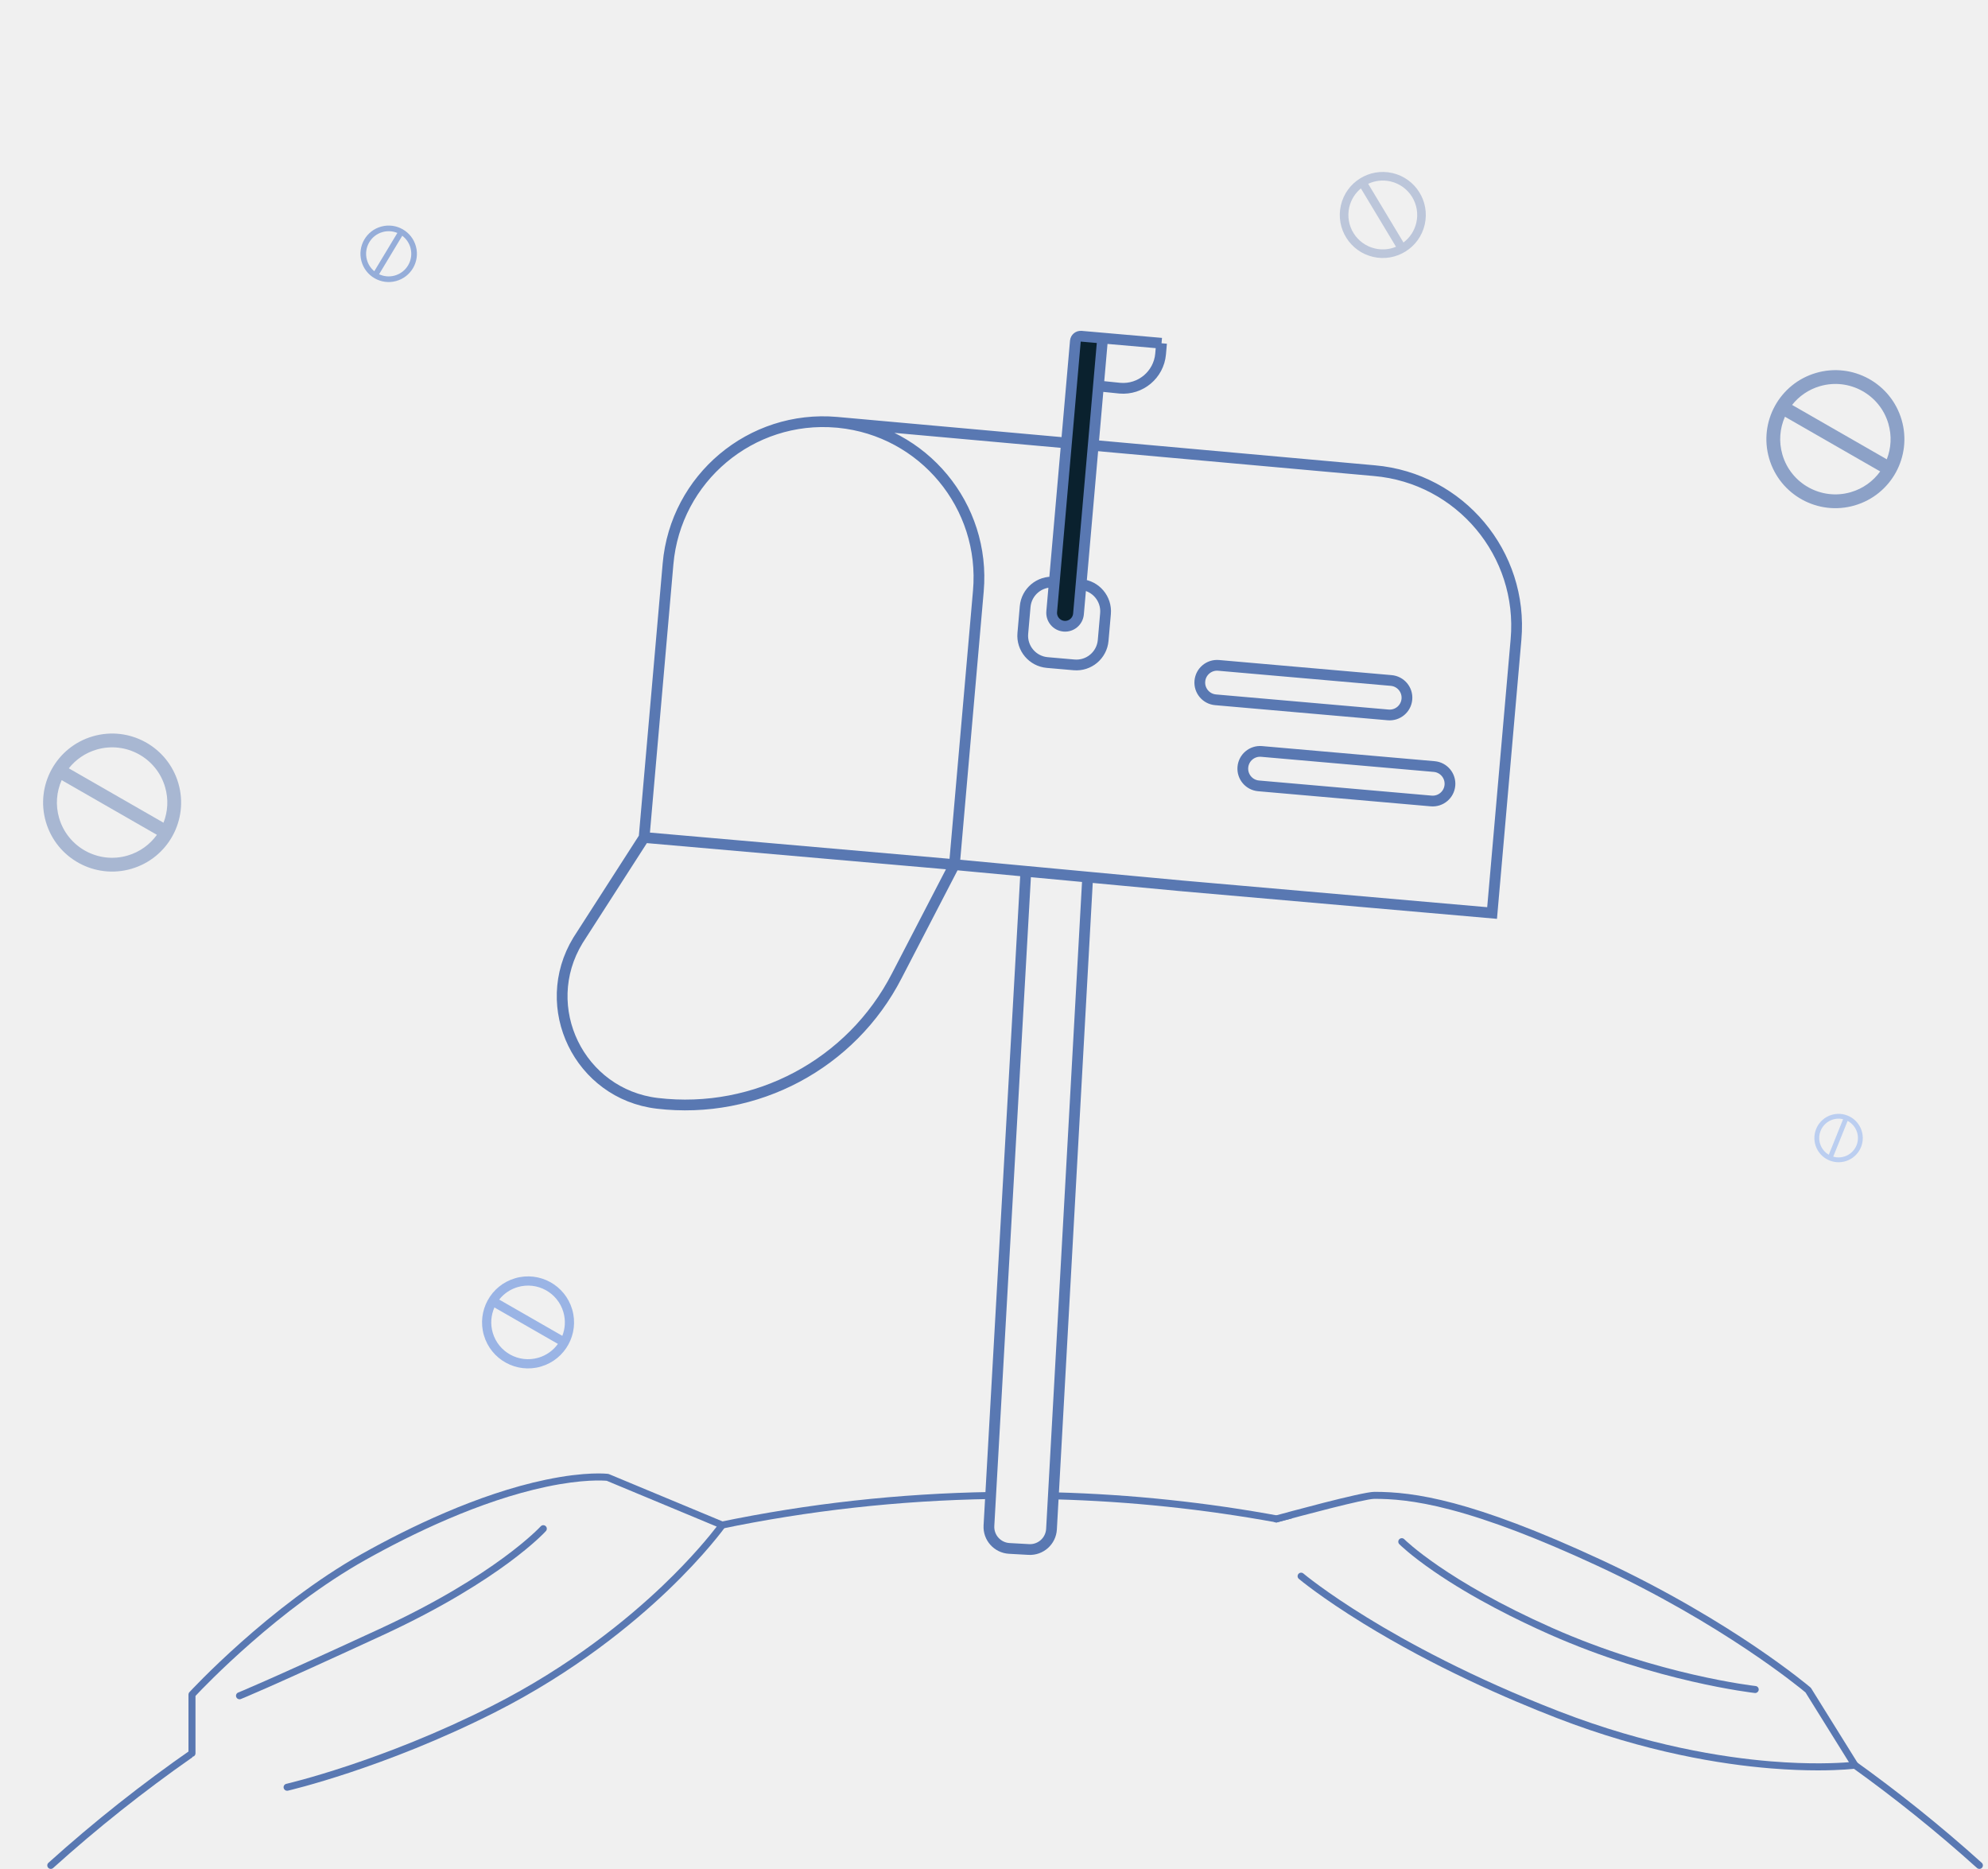
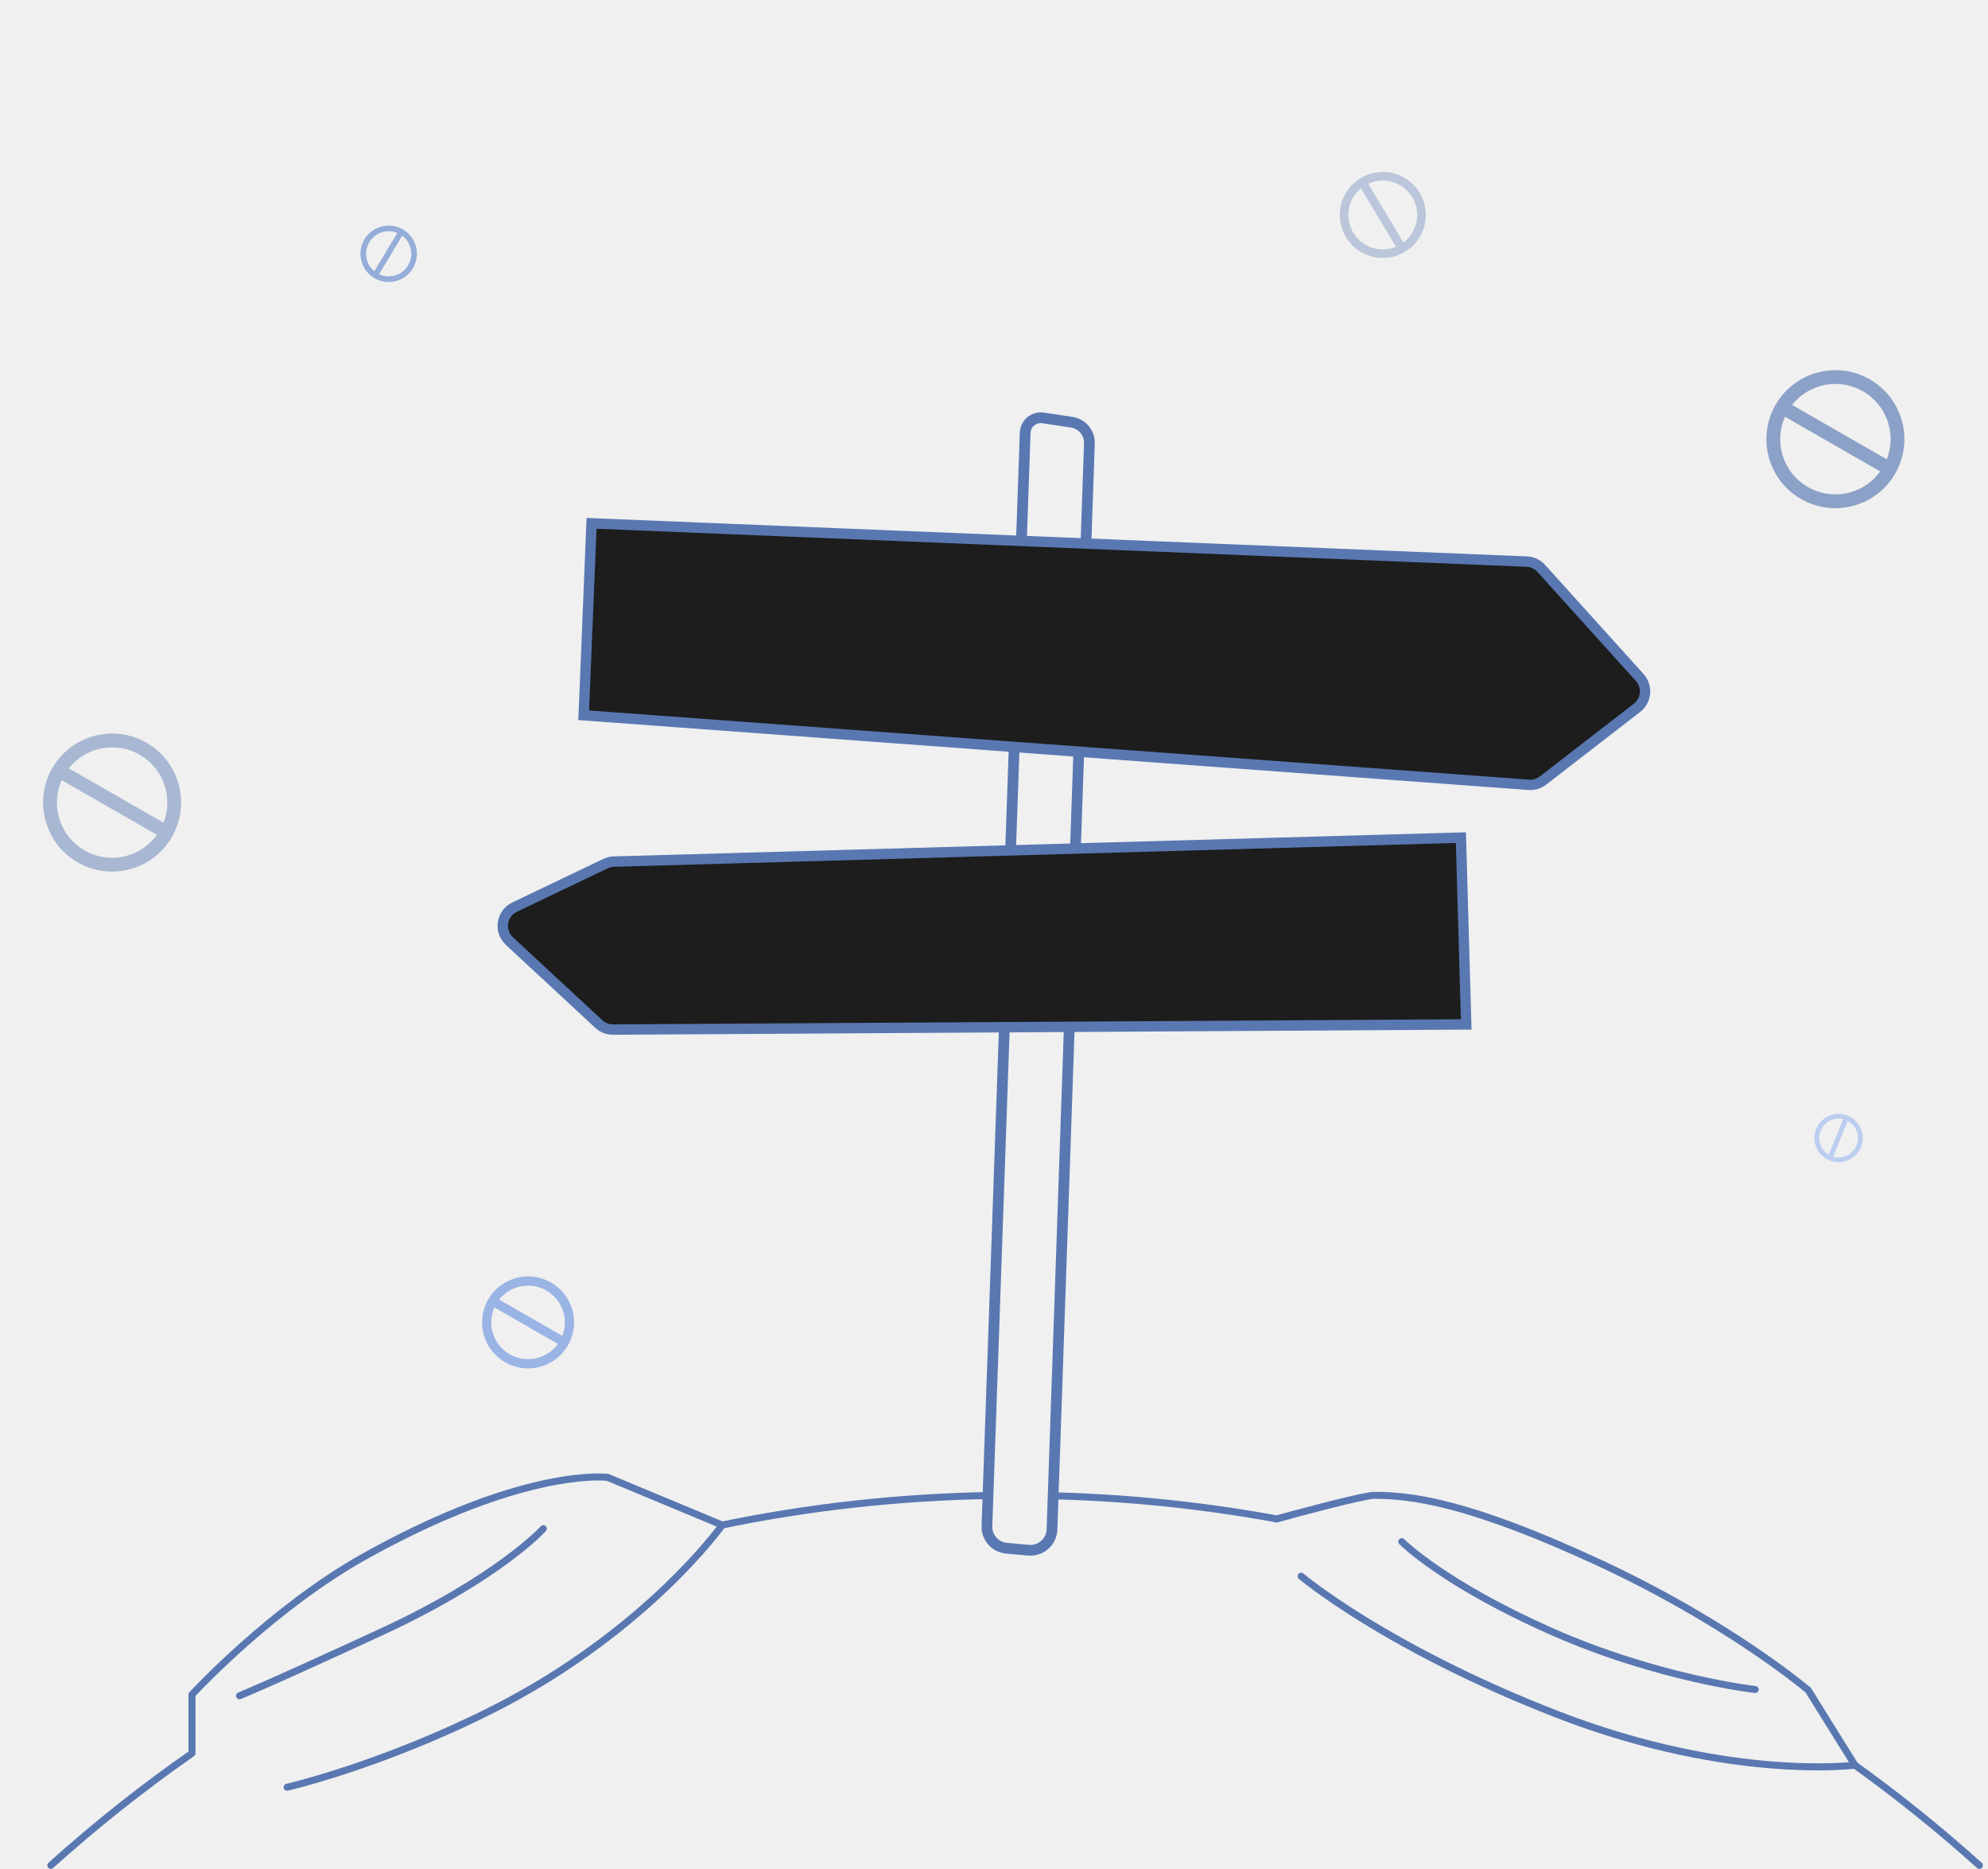
<svg xmlns="http://www.w3.org/2000/svg" width="383" height="360" viewBox="0 0 383 360" fill="none">
-   <g clip-path="url(#clip0_1223_4807)">
-     <path fill-rule="evenodd" clip-rule="evenodd" d="M104.214 263.237C99.515 264.608 94.596 261.909 93.226 257.211C91.856 252.513 94.554 247.593 99.252 246.223C103.95 244.853 108.87 247.551 110.24 252.249C111.61 256.948 108.912 261.867 104.214 263.237ZM103.718 261.536C99.959 262.632 96.023 260.474 94.927 256.715C94.439 255.039 94.597 253.329 95.255 251.85L107.486 258.873C106.594 260.113 105.297 261.075 103.718 261.536ZM96.172 250.333L108.334 257.317C108.887 255.908 108.995 254.311 108.539 252.746C107.443 248.987 103.507 246.828 99.748 247.924C98.278 248.353 97.053 249.216 96.172 250.333Z" fill="#7097E0" fill-opacity="0.67" />
+   <g clip-path="url(#clip0_1223_5130)">
+     <path fill-rule="evenodd" clip-rule="evenodd" d="M104.213 263.237C99.515 264.608 94.595 261.909 93.225 257.211C91.855 252.513 94.553 247.593 99.252 246.223C103.95 244.853 108.87 247.551 110.24 252.249C111.61 256.948 108.912 261.867 104.213 263.237ZM103.717 261.536C99.958 262.632 96.023 260.474 94.927 256.715C94.438 255.039 94.596 253.329 95.254 251.85L107.485 258.873C106.594 260.113 105.297 261.075 103.717 261.536ZM96.171 250.333L108.333 257.317C108.887 255.908 108.995 254.311 108.538 252.746C107.442 248.987 103.506 246.828 99.748 247.924C98.278 248.353 97.053 249.216 96.171 250.333Z" fill="#7097E0" fill-opacity="0.67" />
  </g>
-   <g clip-path="url(#clip1_1223_4807)">
-     <path fill-rule="evenodd" clip-rule="evenodd" d="M357.32 97.356C350.273 99.411 342.894 95.364 340.838 88.317C338.783 81.269 342.83 73.89 349.878 71.835C356.925 69.779 364.305 73.826 366.36 80.874C368.415 87.922 364.368 95.301 357.32 97.356ZM356.576 94.804C350.938 96.448 345.035 93.21 343.391 87.572C342.658 85.059 342.895 82.493 343.882 80.275L362.228 90.81C360.891 92.67 358.946 94.113 356.576 94.804ZM345.257 77.999L363.501 88.475C364.33 86.362 364.493 83.967 363.808 81.618C362.164 75.98 356.26 72.743 350.622 74.387C348.417 75.03 346.579 76.324 345.257 77.999Z" fill="#5978B2" fill-opacity="0.66" />
+   <g clip-path="url(#clip1_1223_5130)">
+     <path fill-rule="evenodd" clip-rule="evenodd" d="M357.321 97.356C350.273 99.411 342.894 95.364 340.839 88.317C338.784 81.269 342.831 73.89 349.878 71.835C356.926 69.779 364.305 73.826 366.36 80.874C368.416 87.922 364.368 95.301 357.321 97.356ZM356.577 94.804C350.938 96.448 345.035 93.21 343.391 87.572C342.658 85.059 342.895 82.493 343.883 80.275L362.229 90.81C360.891 92.67 358.946 94.113 356.577 94.804ZM345.258 77.999L363.501 88.475C364.331 86.362 364.493 83.967 363.808 81.618C362.164 75.98 356.261 72.743 350.623 74.387C348.418 75.03 346.58 76.324 345.258 77.999Z" fill="#5978B2" fill-opacity="0.66" />
  </g>
-   <g clip-path="url(#clip2_1223_4807)">
-     <path fill-rule="evenodd" clip-rule="evenodd" d="M25.32 167.356C18.273 169.411 10.894 165.364 8.838 158.317C6.783 151.269 10.83 143.89 17.878 141.835C24.925 139.779 32.305 143.826 34.36 150.874C36.415 157.922 32.368 165.301 25.32 167.356ZM24.576 164.804C18.938 166.448 13.035 163.21 11.39 157.572C10.658 155.059 10.895 152.493 11.882 150.275L30.229 160.81C28.891 162.67 26.946 164.113 24.576 164.804ZM13.257 147.999L31.5 158.475C32.331 156.361 32.493 153.967 31.808 151.618C30.164 145.98 24.26 142.743 18.622 144.387C16.417 145.03 14.579 146.324 13.257 147.999Z" fill="#5978B2" fill-opacity="0.47" />
+   <g clip-path="url(#clip2_1223_5130)">
+     <path fill-rule="evenodd" clip-rule="evenodd" d="M25.321 167.356C18.273 169.411 10.894 165.364 8.839 158.317C6.784 151.269 10.831 143.89 17.878 141.835C24.926 139.779 32.305 143.826 34.36 150.874C36.416 157.922 32.368 165.301 25.321 167.356ZM24.577 164.804C18.939 166.448 13.035 163.21 11.391 157.572C10.658 155.059 10.895 152.493 11.883 150.275L30.229 160.81C28.892 162.67 26.946 164.113 24.577 164.804ZM13.258 147.999L31.501 158.475C32.331 156.361 32.493 153.967 31.808 151.618C30.164 145.98 24.261 142.743 18.623 144.387C16.418 145.03 14.58 146.324 13.258 147.999Z" fill="#5978B2" fill-opacity="0.47" />
  </g>
-   <g clip-path="url(#clip3_1223_4807)">
+   <g clip-path="url(#clip3_1223_5130)">
    <path fill-rule="evenodd" clip-rule="evenodd" d="M358.466 217.308C359.52 219.657 358.471 222.415 356.123 223.47C353.774 224.525 351.016 223.476 349.961 221.127C348.906 218.779 349.955 216.02 352.304 214.965C354.652 213.911 357.411 214.96 358.466 217.308ZM357.615 217.69C358.459 219.569 357.62 221.776 355.741 222.62C354.903 222.996 354.001 223.037 353.183 222.802L355.955 215.92C356.665 216.295 357.261 216.901 357.615 217.69ZM352.326 222.434L355.082 215.591C354.308 215.405 353.468 215.464 352.686 215.816C350.807 216.66 349.968 218.867 350.812 220.745C351.141 221.48 351.68 222.056 352.326 222.434Z" fill="#AFC6F1" fill-opacity="0.81" />
  </g>
-   <g clip-path="url(#clip4_1223_4807)">
+   <g clip-path="url(#clip4_1223_5130)">
    <path fill-rule="evenodd" clip-rule="evenodd" d="M80.134 47.476C80.915 50.377 79.196 53.36 76.296 54.141C73.395 54.921 70.412 53.203 69.631 50.302C68.851 47.402 70.569 44.418 73.47 43.638C76.37 42.857 79.354 44.576 80.134 47.476ZM79.084 47.759C79.708 50.079 78.333 52.466 76.013 53.09C74.979 53.369 73.931 53.25 73.033 52.827L77.499 45.413C78.248 45.976 78.822 46.784 79.084 47.759ZM72.113 52.245L76.554 44.872C75.697 44.515 74.719 44.428 73.752 44.688C71.432 45.312 70.057 47.699 70.682 50.02C70.926 50.927 71.439 51.69 72.113 52.245Z" fill="#95ADD9" />
  </g>
  <path fill-rule="evenodd" clip-rule="evenodd" d="M268.248 33.331C272.71 34.349 275.502 38.792 274.483 43.254C273.465 47.715 269.022 50.507 264.56 49.489C260.098 48.47 257.307 44.027 258.325 39.566C259.343 35.104 263.786 32.312 268.248 33.331ZM267.879 34.946C271.449 35.761 273.682 39.315 272.867 42.885C272.504 44.476 271.597 45.802 270.386 46.71L263.589 35.407C264.882 34.8 266.379 34.604 267.879 34.946ZM268.947 47.533L262.188 36.293C261.095 37.192 260.28 38.447 259.941 39.934C259.126 43.504 261.359 47.058 264.929 47.873C266.325 48.191 267.718 48.044 268.947 47.533Z" fill="#5978B2" fill-opacity="0.34" />
  <path fill-rule="evenodd" clip-rule="evenodd" d="M380.887 359.828C381.017 359.945 381.179 360.002 381.339 360.002C381.523 360.002 381.708 359.927 381.841 359.779C382.093 359.502 382.071 359.074 381.793 358.825C373.932 351.745 365.64 345.092 357.013 338.938L356.569 340.28C365.031 346.336 373.168 352.875 380.887 359.828ZM245.916 293.265L248.951 292.464C248.247 292.327 247.543 292.193 246.838 292.062C232.551 289.403 218.026 287.866 203.332 287.466V288.816C217.711 289.209 231.928 290.697 245.916 293.265Z" fill="#5978B2" />
  <path fill-rule="evenodd" clip-rule="evenodd" d="M10.238 359.828C18.72 352.187 27.708 345.046 37.078 338.496V336.85C27.383 343.577 18.09 350.936 9.332 358.825C9.056 359.074 9.034 359.502 9.283 359.779C9.533 360.055 9.96 360.077 10.238 359.828ZM190.902 287.398C173.187 287.687 155.709 289.624 138.591 293.184L138.721 294.535C155.796 290.974 173.231 289.037 190.902 288.748V287.398Z" fill="#5978B2" />
  <path d="M55.311 344.948C55.003 344.948 54.725 344.735 54.652 344.423C54.569 344.06 54.796 343.698 55.161 343.615C55.341 343.574 73.534 339.348 94.729 328.636C109.896 320.971 121.024 311.782 127.686 305.425C133.37 300.002 136.848 295.677 138.082 294.063L116.897 285.243C116.293 285.184 112.349 284.892 105.259 286.391C92.384 289.116 79.224 295.545 70.452 300.46C53.724 309.833 39.408 324.82 37.661 326.683V337.734C37.661 338.107 37.359 338.408 36.986 338.408C36.613 338.408 36.311 338.107 36.311 337.734V326.418C36.311 326.25 36.374 326.086 36.489 325.962C36.641 325.798 51.835 309.345 69.793 299.283C78.681 294.304 92.019 287.791 105.093 285.046C112.973 283.391 116.99 283.889 117.159 283.912C117.217 283.92 117.276 283.934 117.331 283.958L139.406 293.149C139.596 293.228 139.738 293.388 139.795 293.587C139.851 293.783 139.815 293.996 139.695 294.164C139.659 294.217 135.923 299.435 128.623 306.402C121.893 312.821 110.658 322.099 95.344 329.842C73.99 340.633 55.649 344.891 55.465 344.931C55.414 344.944 55.364 344.948 55.313 344.948H55.311Z" fill="#5978B2" />
  <path d="M46.144 327.328C45.874 327.328 45.619 327.166 45.513 326.898C45.377 326.552 45.55 326.159 45.896 326.023C45.941 326.005 50.645 324.148 73.125 313.774C95.5 303.448 104.084 294.11 104.169 294.016C104.418 293.739 104.846 293.717 105.123 293.968C105.401 294.217 105.423 294.644 105.174 294.922C105.085 295.019 102.957 297.365 97.993 301.028C93.436 304.39 85.524 309.544 73.695 315.001C51.136 325.412 46.575 327.21 46.393 327.283C46.312 327.316 46.229 327.33 46.148 327.33L46.144 327.328Z" fill="#5978B2" />
  <path d="M350.235 341.023C347.762 341.023 344.697 340.928 341.112 340.636C331.796 339.879 317.093 337.582 299.942 330.941C290.491 327.283 276.353 321.155 262.676 312.74C254.479 307.698 250.272 304.169 250.231 304.132C249.945 303.891 249.911 303.466 250.15 303.18C250.391 302.895 250.817 302.86 251.103 303.099C251.143 303.134 255.296 306.616 263.42 311.609C270.917 316.218 283.423 323.093 300.433 329.679C317.412 336.253 331.96 338.532 341.175 339.285C348.749 339.905 354.059 339.624 356.208 339.449L347.837 326.004C346.629 324.994 331.703 312.72 307.766 301.624C296.421 296.366 287.14 292.823 279.398 290.793C272.385 288.953 267.905 288.718 264.786 288.718C262.921 288.718 250.634 291.99 246.056 293.252C245.695 293.351 245.324 293.141 245.225 292.78C245.125 292.421 245.336 292.049 245.697 291.949C247.4 291.481 262.398 287.367 264.786 287.367C272.415 287.367 283.557 288.915 308.333 300.401C321.415 306.464 331.711 312.837 338.045 317.113C344.918 321.754 348.753 325.012 348.79 325.044C348.842 325.089 348.889 325.141 348.925 325.2L357.929 339.66C358.05 339.854 358.064 340.1 357.965 340.306C357.866 340.515 357.669 340.657 357.44 340.687C357.28 340.707 354.736 341.023 350.235 341.023Z" fill="#5978B2" />
  <path d="M338.154 326.12C338.13 326.12 338.105 326.12 338.081 326.116C337.894 326.096 319.148 323.979 298.48 314.808C292.521 312.165 283.82 307.913 276.221 302.674C271.65 299.524 269.664 297.529 269.583 297.445C269.322 297.18 269.324 296.753 269.589 296.491C269.855 296.23 270.282 296.232 270.544 296.497C270.641 296.595 278.633 304.525 299.027 313.575C319.493 322.656 338.04 324.753 338.225 324.773C338.596 324.813 338.863 325.146 338.823 325.516C338.784 325.863 338.492 326.118 338.152 326.118L338.154 326.12Z" fill="#5978B2" />
-   <path d="M197.635 167.835L190.526 293.886C190.397 296.178 192.152 298.14 194.444 298.267L198.2 298.476C200.491 298.603 202.451 296.849 202.578 294.558L209.547 168.948M197.635 167.835L183.876 166.55M197.635 167.835L209.547 168.948M209.547 168.948L227.674 170.641M183.876 166.55L188.486 113.85C189.919 97.468 177.904 83.01 161.587 81.378M183.876 166.55L124.09 161.32M183.876 166.55L172.773 187.965C164.03 204.986 145.63 214.781 126.627 212.53C111.617 210.751 103.486 194.032 111.355 181.126L124.09 161.32M183.876 166.55L227.674 170.641M124.09 161.32L128.701 108.62C130.146 92.111 144.7 79.898 161.209 81.343C161.335 81.354 161.461 81.365 161.587 81.378M227.674 170.641L287.459 175.872L292.07 123.172C293.514 106.663 281.302 92.108 264.793 90.664L205.404 85.32L161.587 81.378M161.209 81.344L161.587 81.378" stroke="#5978B2" stroke-width="2.072" />
-   <path d="M234.765 128.17L268.022 131.08C269.853 131.24 271.208 132.854 271.047 134.685C270.887 136.517 269.273 137.871 267.442 137.711L234.185 134.801C232.354 134.641 230.999 133.027 231.16 131.196C231.32 129.365 232.934 128.01 234.765 128.17Z" stroke="#5978B2" stroke-width="2.072" />
-   <path d="M243.052 144.748L276.309 147.658C278.14 147.818 279.494 149.432 279.334 151.264C279.174 153.095 277.56 154.449 275.728 154.289L242.472 151.379C240.64 151.219 239.286 149.605 239.446 147.774C239.606 145.943 241.221 144.588 243.052 144.748Z" stroke="#5978B2" stroke-width="2.072" />
-   <path d="M211.394 65.037L208.299 64.766C207.729 64.716 207.226 65.137 207.176 65.707L203.114 112.143L202.617 117.819C202.493 119.244 203.547 120.5 204.971 120.624C206.396 120.749 207.652 119.695 207.777 118.27L208.273 112.595L211.619 74.35L212.426 65.127L211.394 65.037Z" fill="#0A212E" />
-   <path d="M212.426 65.127L208.299 64.766M212.426 65.127L207.777 118.27M212.426 65.127L211.619 74.35M212.426 65.127L211.394 65.037M212.426 65.127L223.777 66.12M202.617 117.819L207.176 65.707M202.617 117.819C202.493 119.244 203.547 120.5 204.971 120.624C206.396 120.749 207.652 119.695 207.777 118.27M202.617 117.819L203.114 112.143M207.777 118.27L208.273 112.595M208.299 64.766C207.729 64.716 207.226 65.137 207.176 65.707M208.299 64.766L211.394 65.037M207.176 65.707L203.114 112.143M208.273 112.595C211.123 112.844 213.231 115.356 212.982 118.206L212.53 123.365C212.281 126.215 209.769 128.323 206.919 128.073L201.76 127.622C198.91 127.373 196.802 124.861 197.052 122.011L197.503 116.851C197.752 114.002 200.264 111.894 203.114 112.143M208.273 112.595L211.619 74.35M211.394 65.037L223.777 66.12M223.777 66.12L223.597 68.184C223.248 72.173 219.731 75.124 215.741 74.775L211.619 74.35" stroke="#5978B2" stroke-width="2.072" />
+   <path d="M198.151 298.609C200.525 298.821 202.591 296.997 202.673 294.615L209.877 85.425C209.947 83.394 208.484 81.634 206.475 81.332L200.954 80.501C199.181 80.234 197.572 81.571 197.509 83.362L190.138 293.948C190.06 296.153 191.721 298.034 193.919 298.231L198.151 298.609Z" stroke="#5978B2" stroke-width="2.072" />
+   <path d="M113.965 100.809L294.133 108.177C295.207 108.221 296.219 108.695 296.939 109.493L315.9 130.502C317.46 132.231 317.22 134.921 315.378 136.346L297.266 150.354C296.486 150.957 295.509 151.251 294.525 151.179L112.453 137.778L113.965 100.809Z" fill="#1D1D1D" stroke="#5978B2" stroke-width="2" />
+   <path d="M281.453 161.348L118.262 165.965C117.703 165.981 117.153 166.114 116.648 166.356L99.135 174.739C96.588 175.958 96.072 179.359 98.141 181.279L115.364 197.258C116.11 197.95 117.091 198.332 118.108 198.326L282.472 197.333L281.453 161.348Z" fill="#1D1D1D" stroke="#5978B2" stroke-width="2" />
  <defs>
-     <clipPath id="clip0_1223_4807">
+     <clipPath id="clip0_1223_5130">
      <rect width="22.154" height="22.154" fill="white" transform="translate(109.268 241) rotate(73.7424)" />
    </clipPath>
-     <clipPath id="clip1_1223_4807">
+     <clipPath id="clip1_1223_5130">
      <rect width="33.231" height="33.231" fill="white" transform="translate(364.902 64) rotate(73.7424)" />
    </clipPath>
-     <clipPath id="clip2_1223_4807">
-       <rect width="33.231" height="33.231" fill="white" transform="translate(32.9019 134) rotate(73.7424)" />
+     <clipPath id="clip2_1223_5130">
+       <rect width="33.231" height="33.231" fill="white" transform="translate(32.9023 134) rotate(73.7424)" />
    </clipPath>
-     <clipPath id="clip3_1223_4807">
+     <clipPath id="clip3_1223_5130">
      <rect width="12.43" height="12.43" fill="white" transform="translate(346 216.094) rotate(-24.1831)" />
    </clipPath>
-     <clipPath id="clip4_1223_4807">
+     <clipPath id="clip4_1223_5130">
      <rect width="14.502" height="14.502" fill="white" transform="translate(66 43.7695) rotate(-15.0601)" />
    </clipPath>
  </defs>
</svg>
